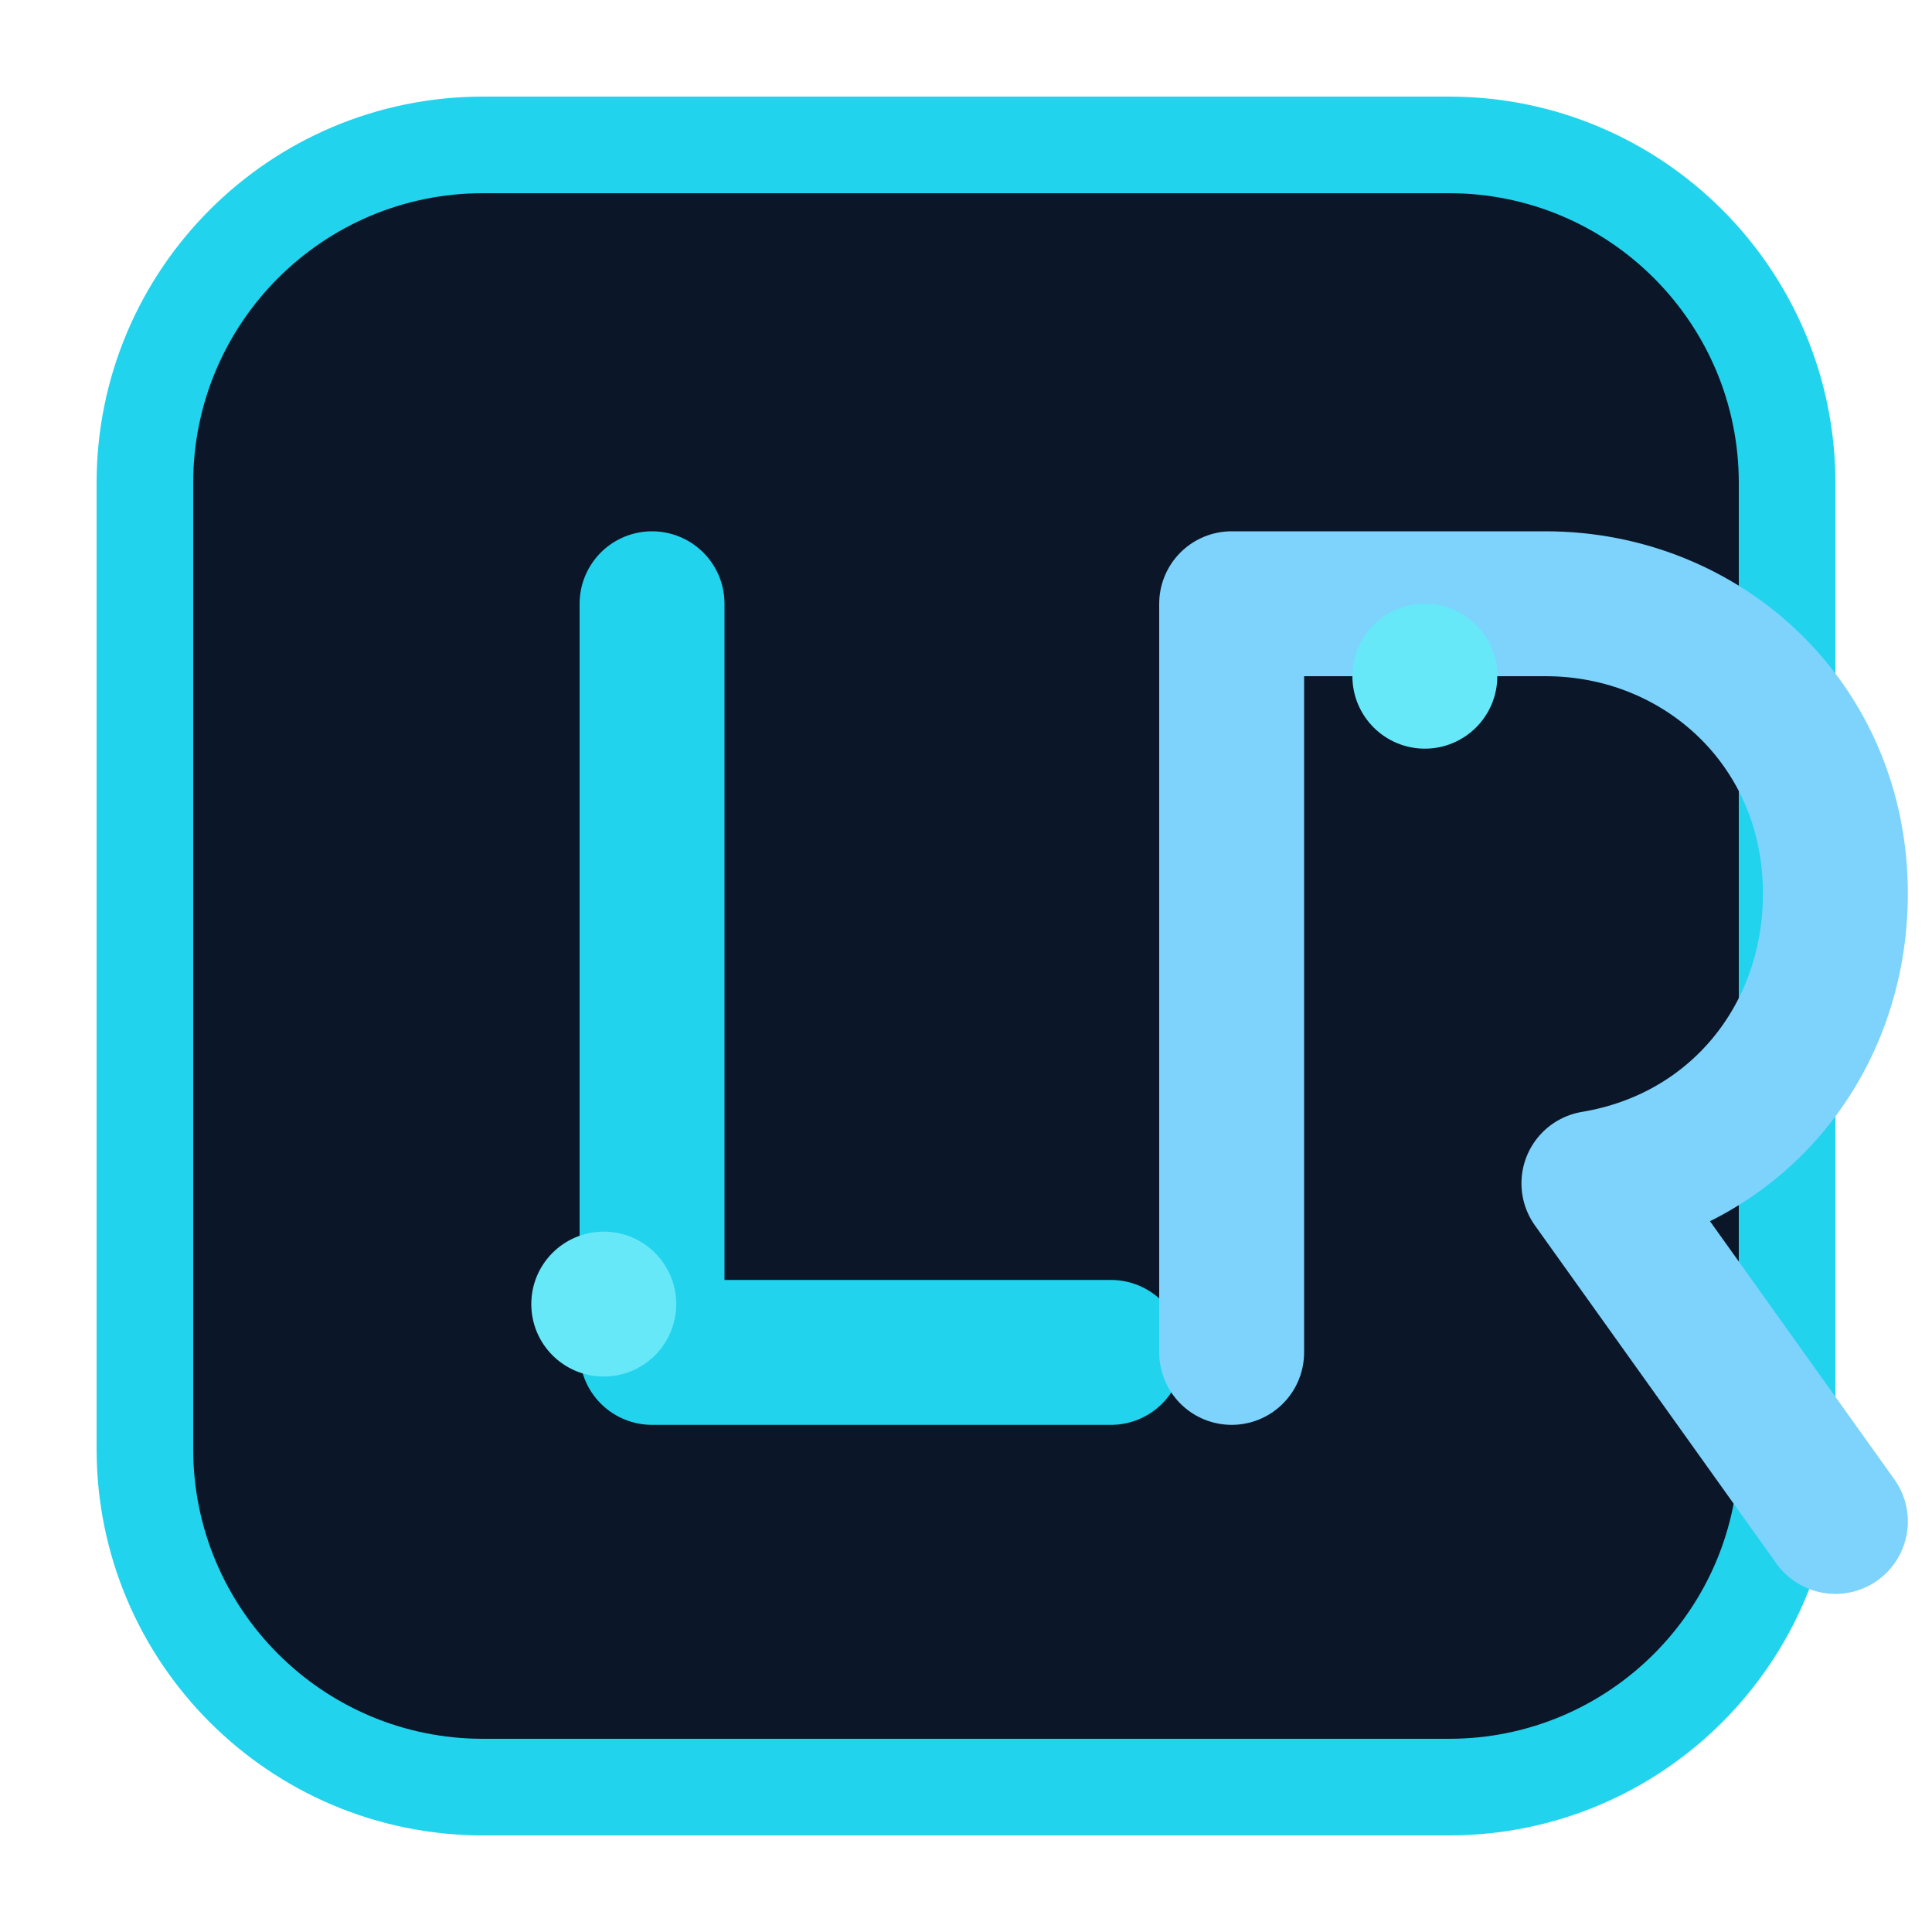
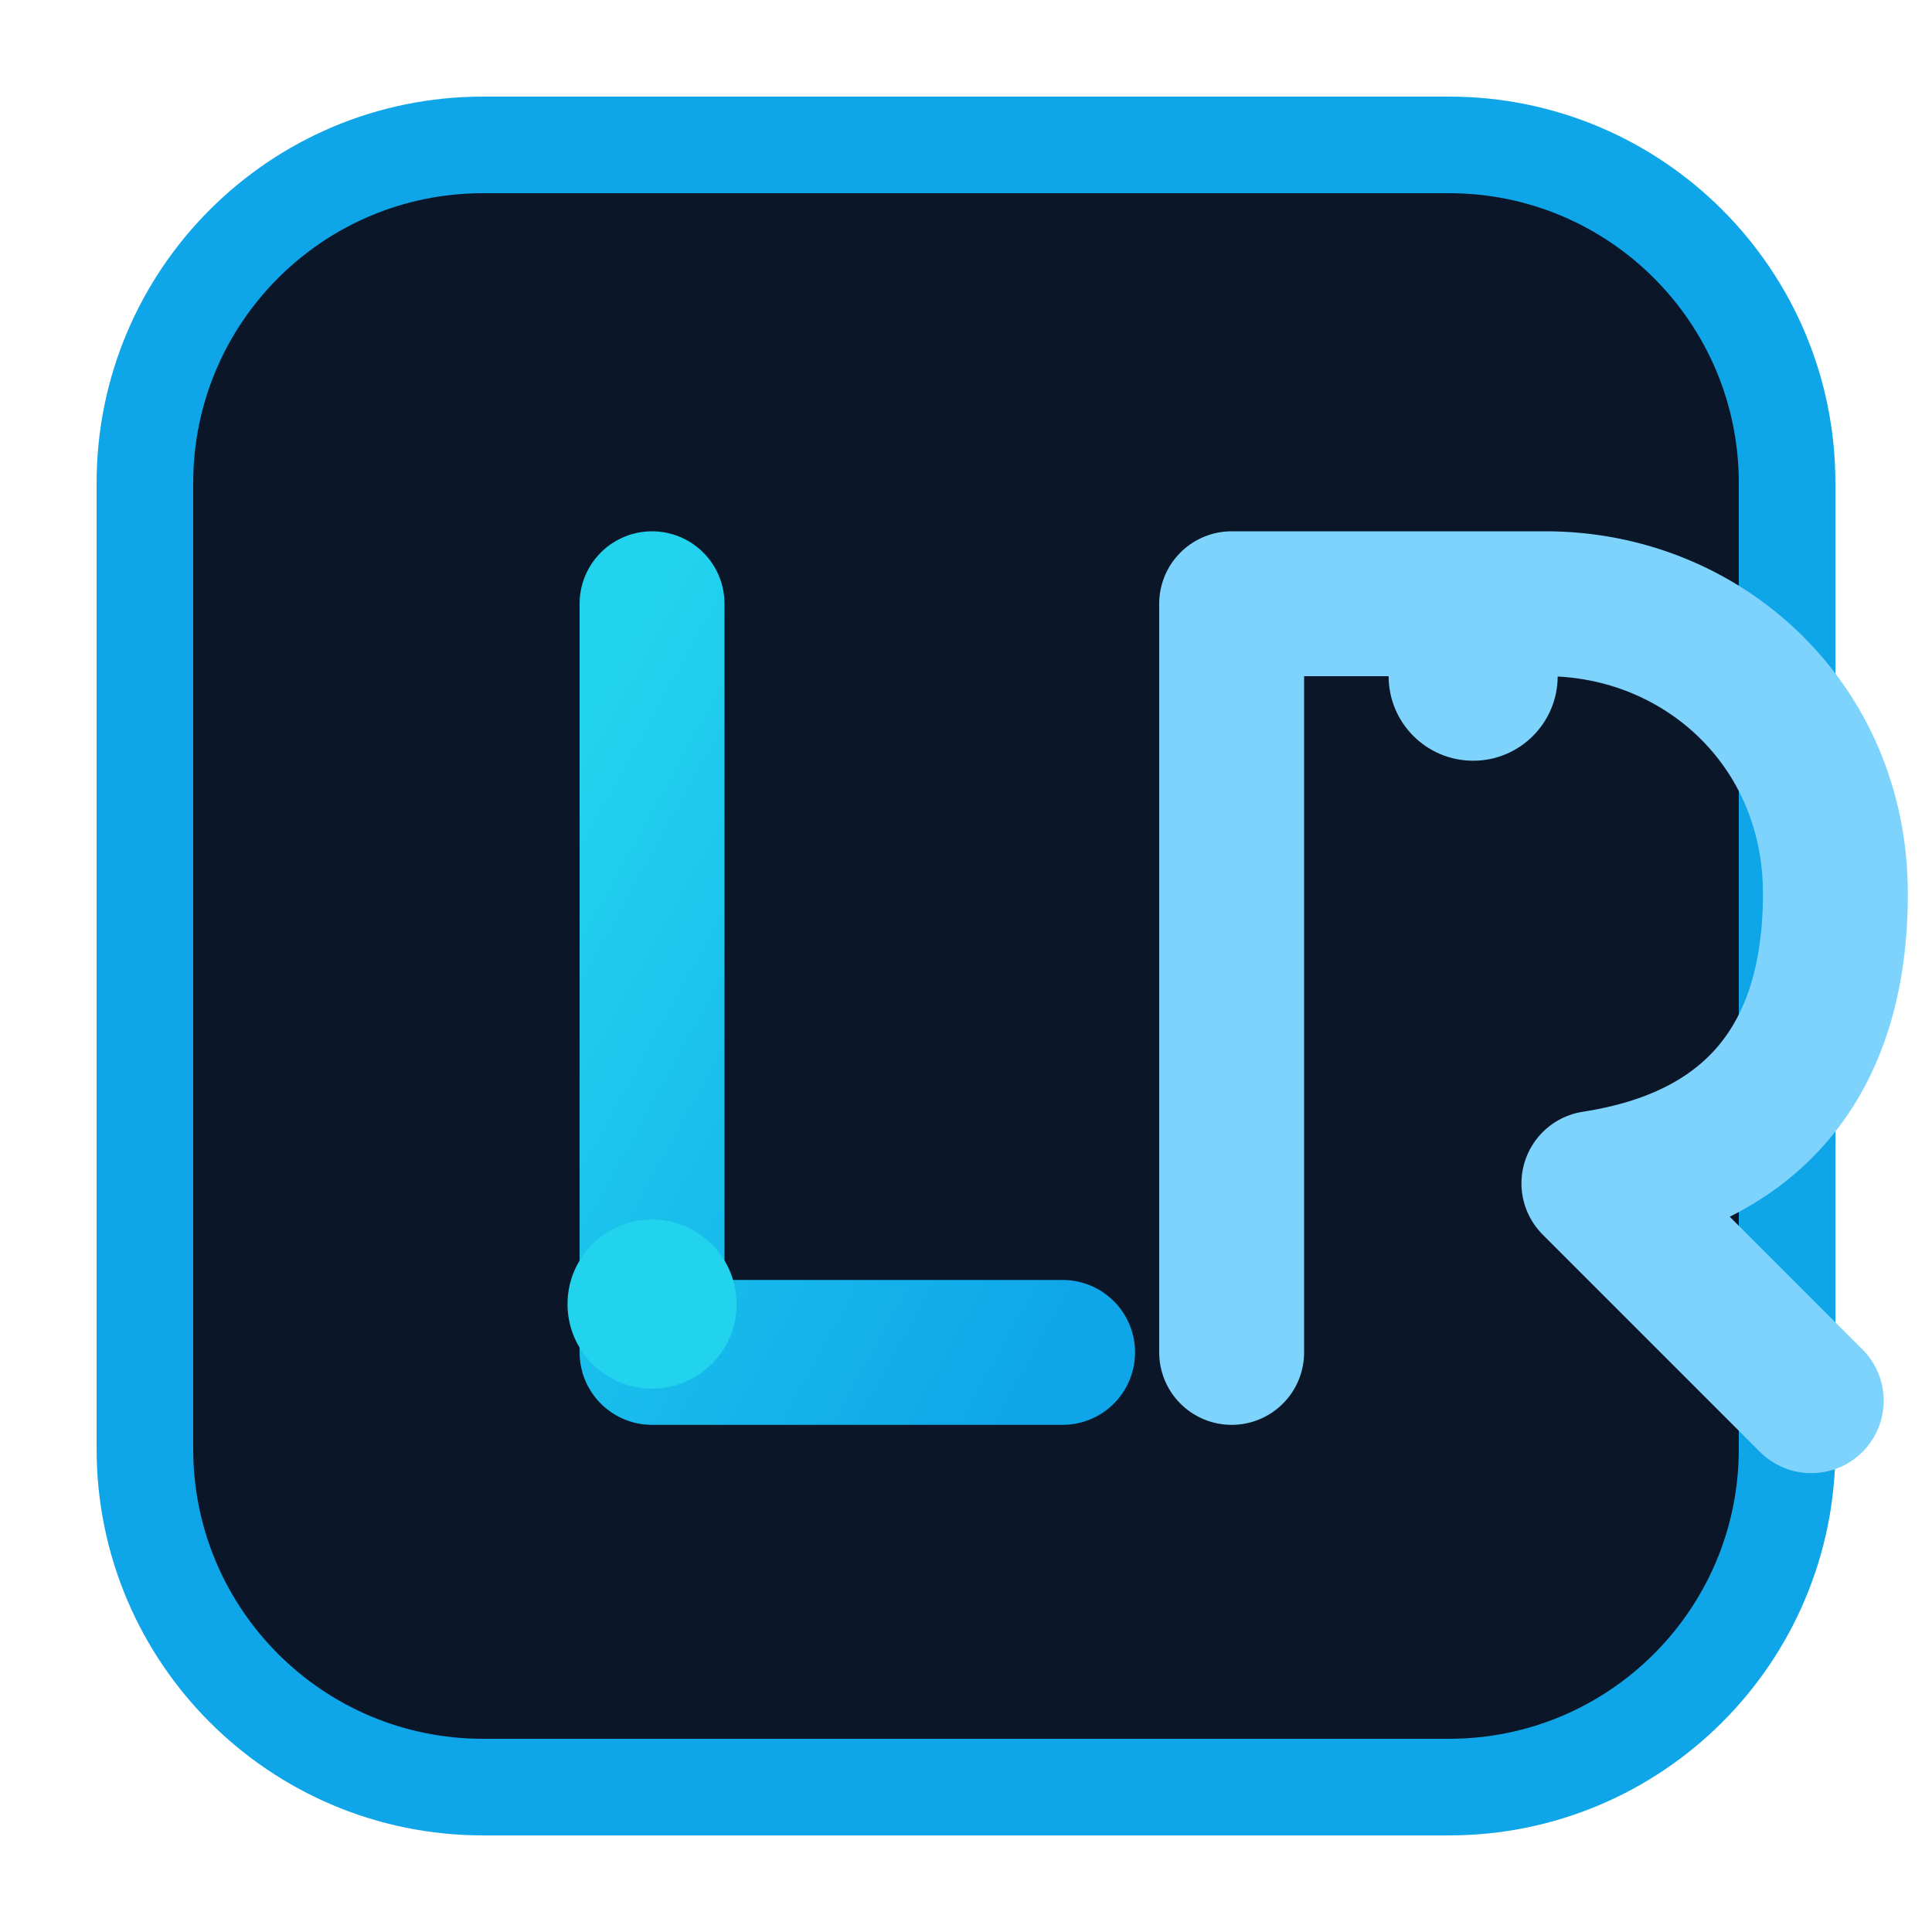
- <svg xmlns="http://www.w3.org/2000/svg" viewBox="0 0 160 160" role="img" aria-label="Lirik Rohani">
-   <rect x="12" y="12" width="136" height="136" rx="28" fill="#0b1729" stroke="#22d3ee" stroke-width="8" />
-   <path d="M54 50v62h38" fill="none" stroke="#22d3ee" stroke-width="12" stroke-linecap="round" stroke-linejoin="round" />
-   <path d="M102 112V50h26c13 0 24 10 24 24 0 12-8 22-20 24l20 28" fill="none" stroke="#7dd3fc" stroke-width="12" stroke-linecap="round" stroke-linejoin="round" />
-   <circle cx="50" cy="108" r="6" fill="#67e8f9" />
-   <circle cx="118" cy="56" r="6" fill="#67e8f9" />
+ <svg xmlns="http://www.w3.org/2000/svg" viewBox="0 0 160 160" role="img" aria-label="LR">
+   <defs>
+     <linearGradient id="lr-g" x1="0%" y1="0%" x2="100%" y2="100%">
+       <stop offset="0%" stop-color="#22d3ee" />
+       <stop offset="100%" stop-color="#0ea5e9" />
+     </linearGradient>
+   </defs>
+   <rect x="12" y="12" width="136" height="136" rx="28" fill="#0b1729" stroke="#0ea5e9" stroke-width="8" />
+   <path d="M54 50v62h34" fill="none" stroke="url(#lr-g)" stroke-width="12" stroke-linecap="round" stroke-linejoin="round" />
+   <path d="M102 112V50h26c13 0 24 10 24 24s-7 22-20 24l18 18" fill="none" stroke="#7dd3fc" stroke-width="12" stroke-linecap="round" stroke-linejoin="round" />
+   <circle cx="54" cy="108" r="7" fill="#22d3ee" />
+   <circle cx="122" cy="56" r="7" fill="#7dd3fc" />
  <style>
    @media (prefers-color-scheme: light) {
      rect { fill: #e0f2fe; stroke: #0ea5e9; }
-       path, circle { stroke: #0ea5e9; fill: #0ea5e9; }
+       path { stroke: #0ea5e9; }
+       circle { fill: #0ea5e9; }
    }
  </style>
</svg>
